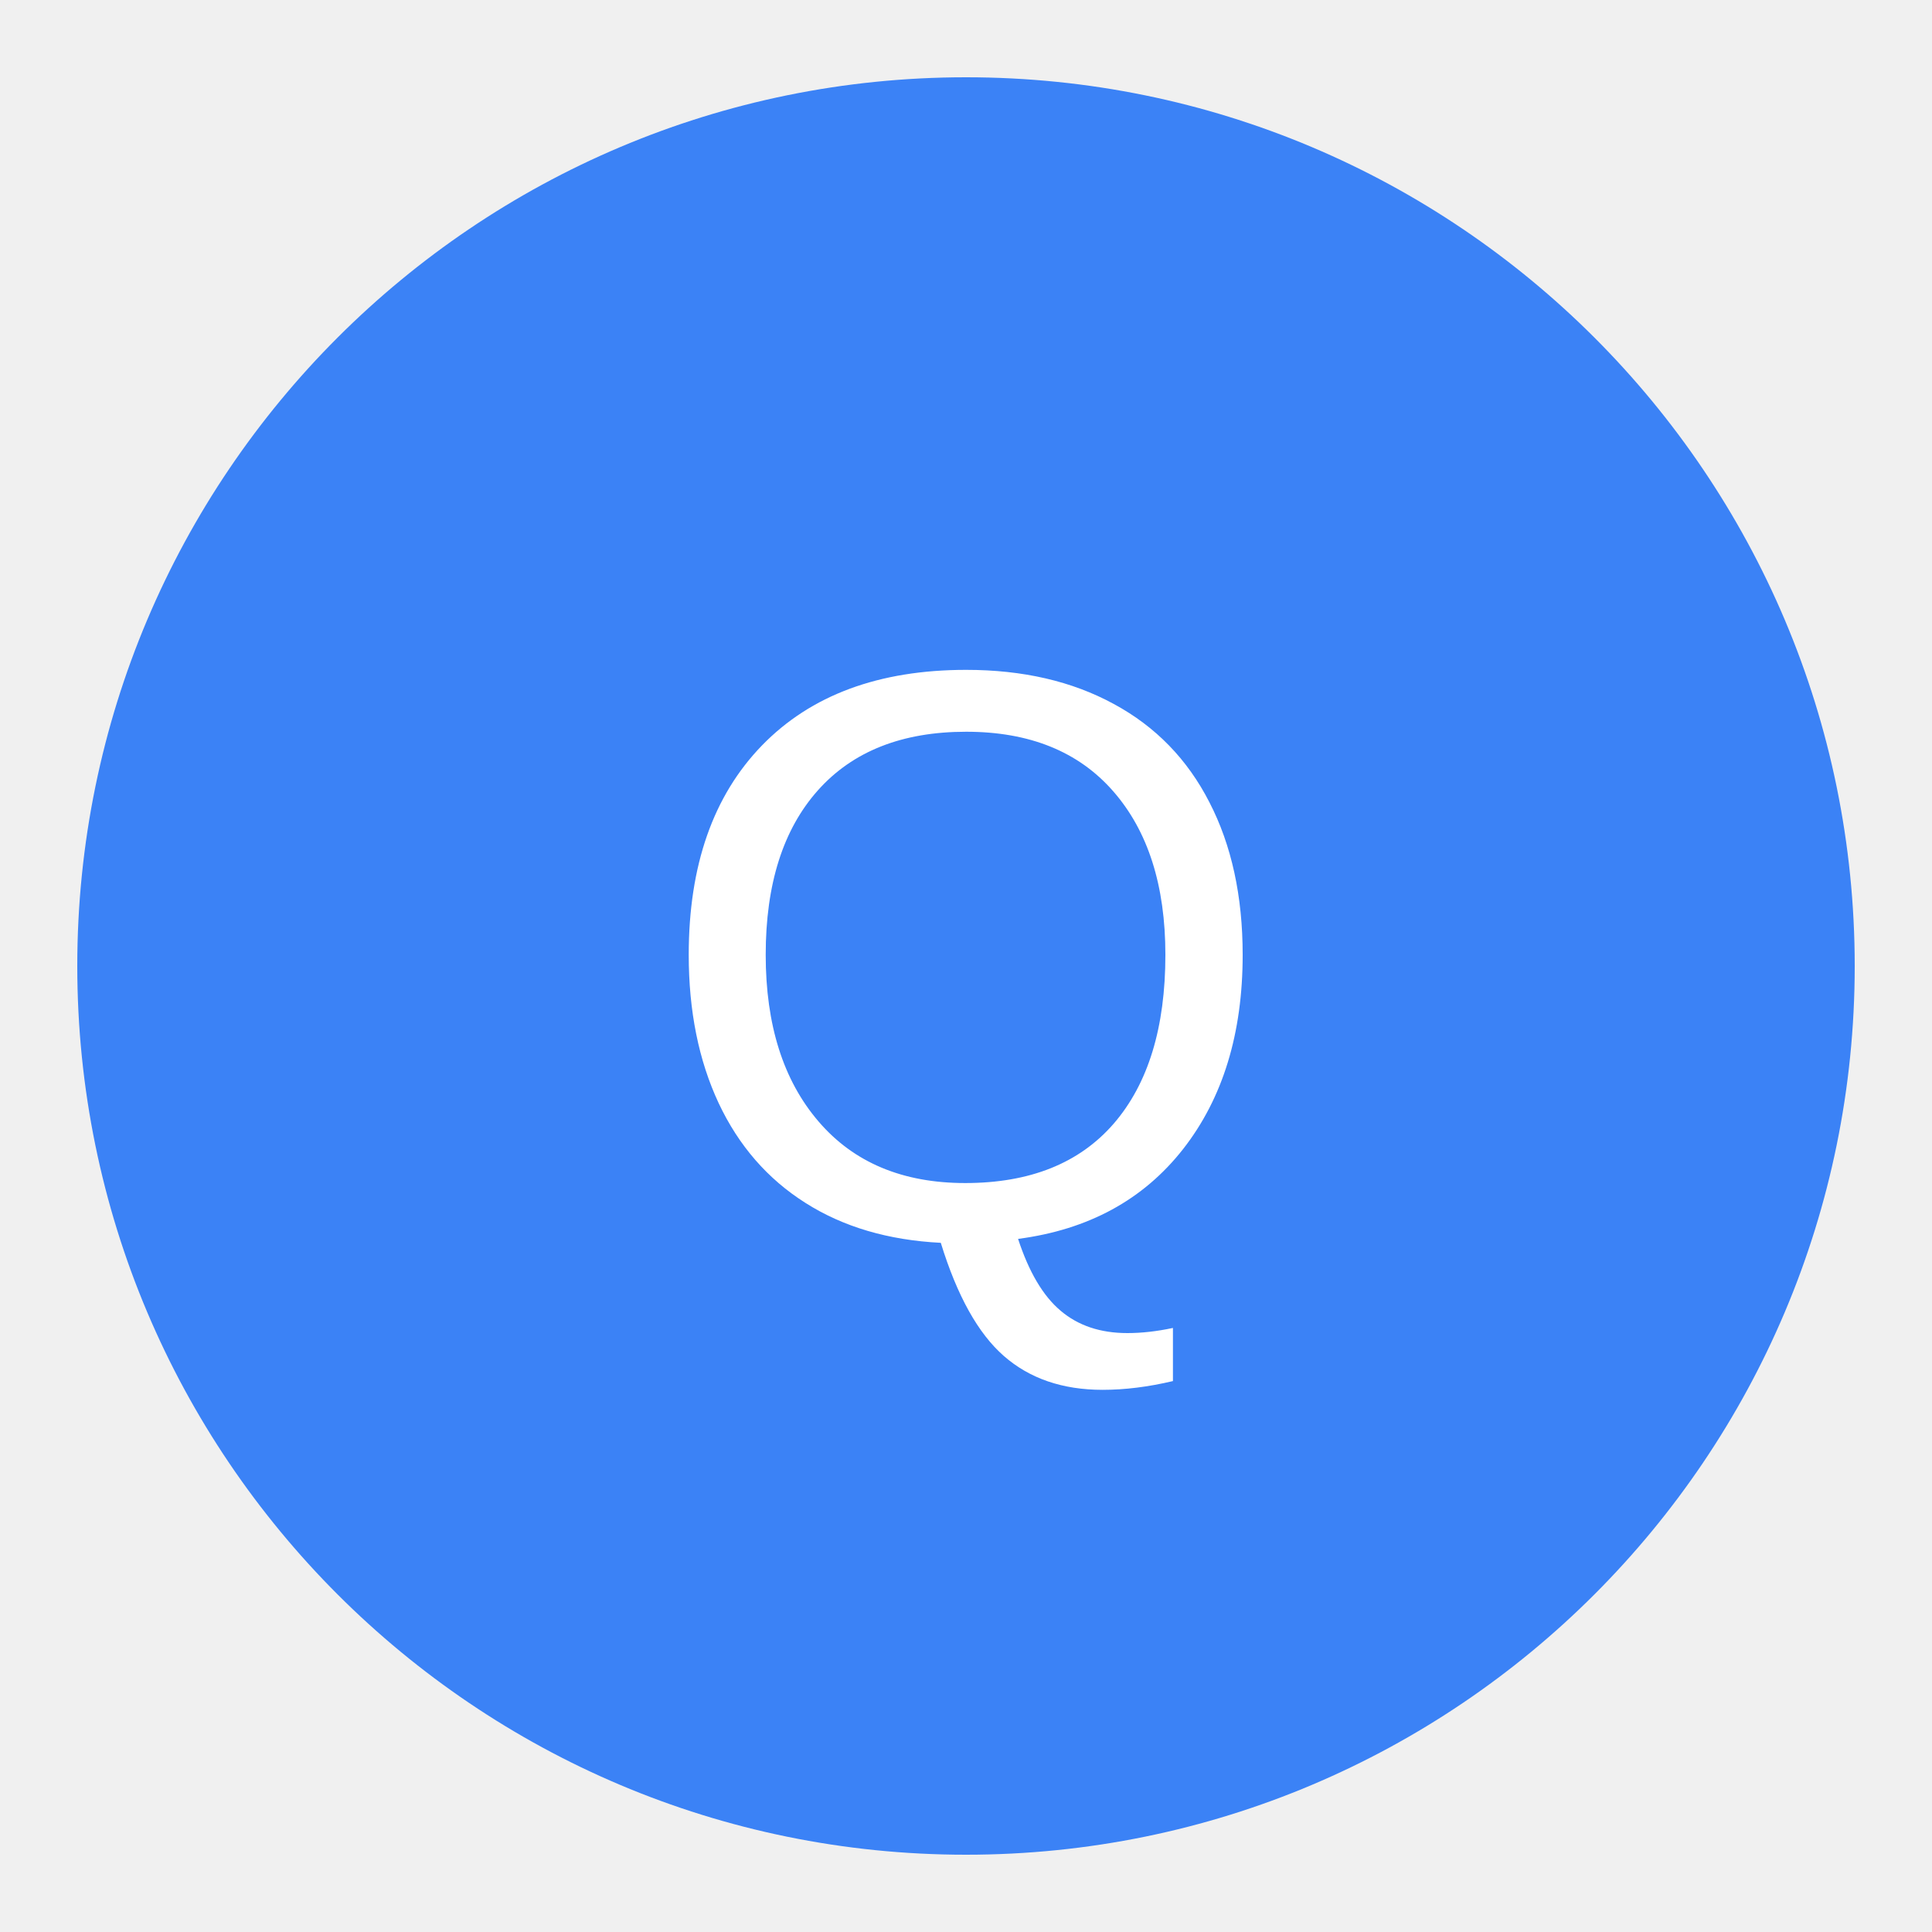
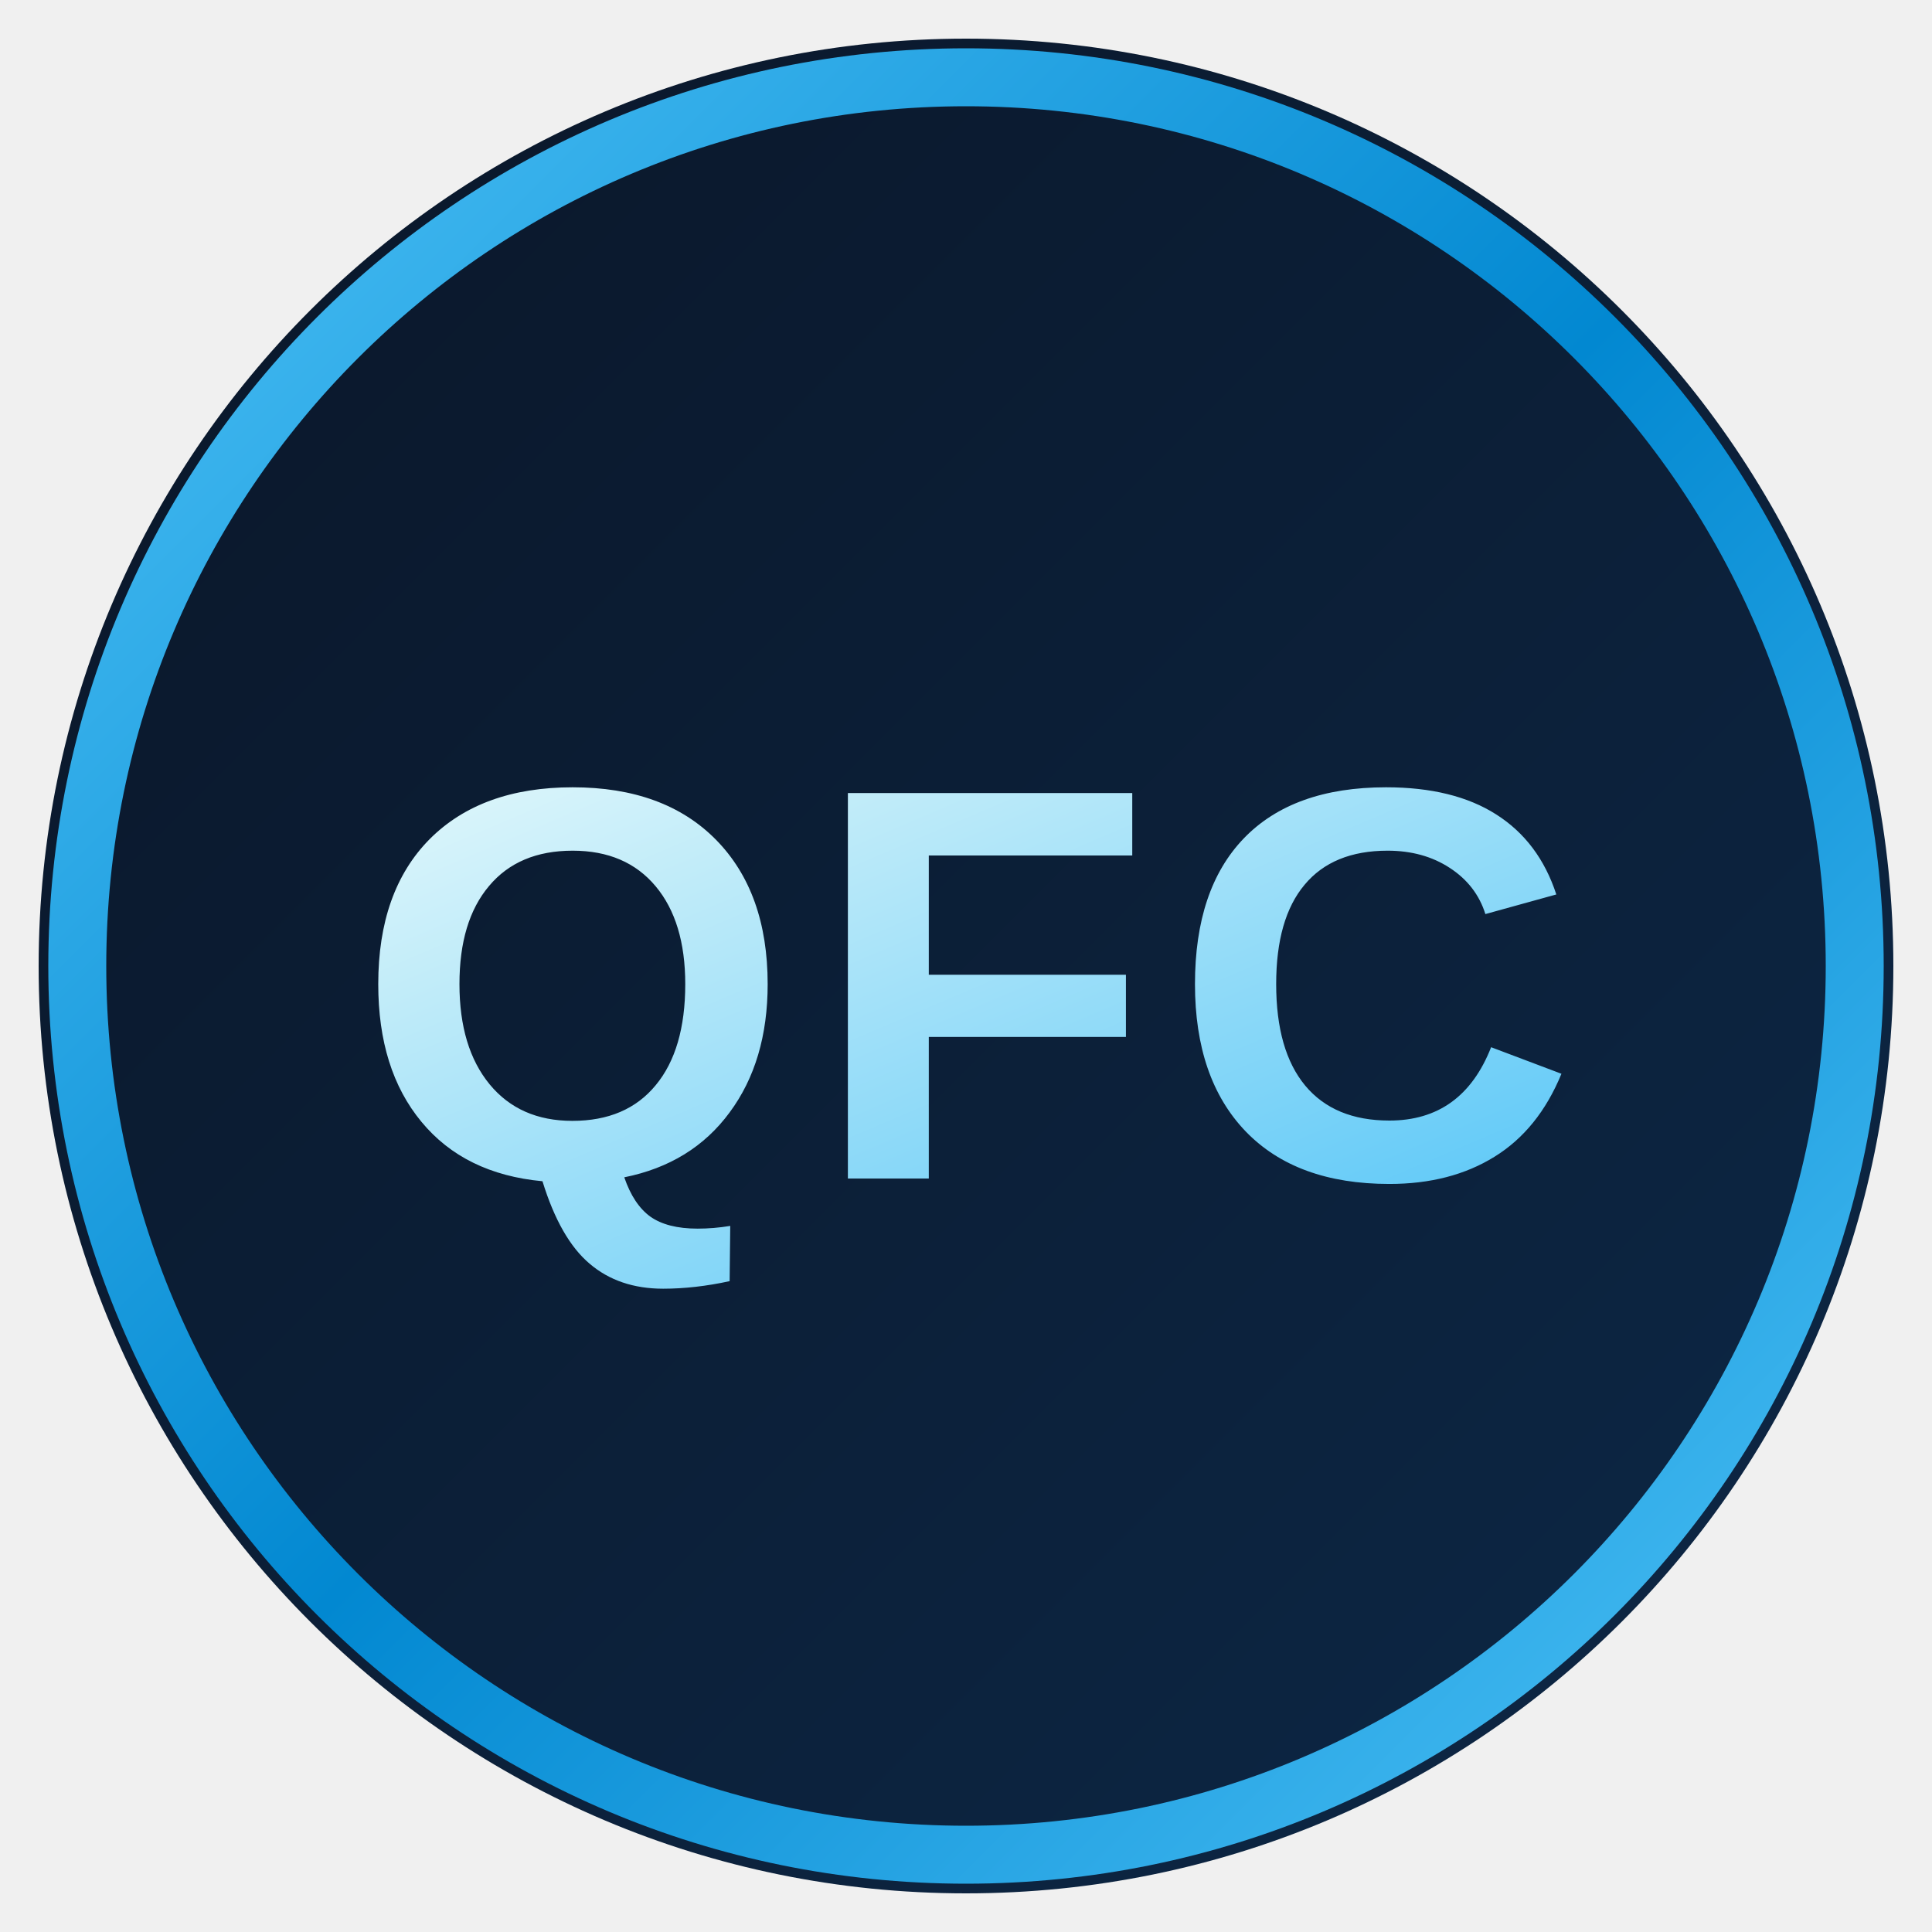
<svg xmlns="http://www.w3.org/2000/svg" viewBox="0 0 100 100">
-   <circle cx="50" cy="50" r="46" fill="#3b82f6" />
-   <text x="50" y="64" font-size="42" text-anchor="middle" fill="#ffffff" font-family="Arial, sans-serif">Q</text>
+   <defs>
+     <linearGradient id="qfcBg" x1="0%" y1="0%" x2="100%" y2="100%">
+       <stop offset="0%" stop-color="#0a1628" />
+       <stop offset="100%" stop-color="#0d2847" />
+     </linearGradient>
+     <linearGradient id="qfcRing" x1="0%" y1="0%" x2="100%" y2="100%">
+       <stop offset="0%" stop-color="#4fc3f7" />
+       <stop offset="50%" stop-color="#0288d1" />
+       <stop offset="100%" stop-color="#4fc3f7" />
+     </linearGradient>
+     <linearGradient id="qfcTxt" x1="0%" y1="0%" x2="100%" y2="100%">
+       <stop offset="0%" stop-color="#e0f7fa" />
+       <stop offset="100%" stop-color="#4fc3f7" />
+     </linearGradient>
+   </defs>
+   <circle cx="50" cy="50" r="48" fill="url(#qfcBg)" />
+   <circle cx="50" cy="50" r="46" fill="none" stroke="url(#qfcRing)" stroke-width="3" />
+   <text x="50" y="61" font-size="29" font-weight="700" text-anchor="middle" fill="url(#qfcTxt)" font-family="Arial, Helvetica, sans-serif" letter-spacing="1">QFC</text>
</svg>
